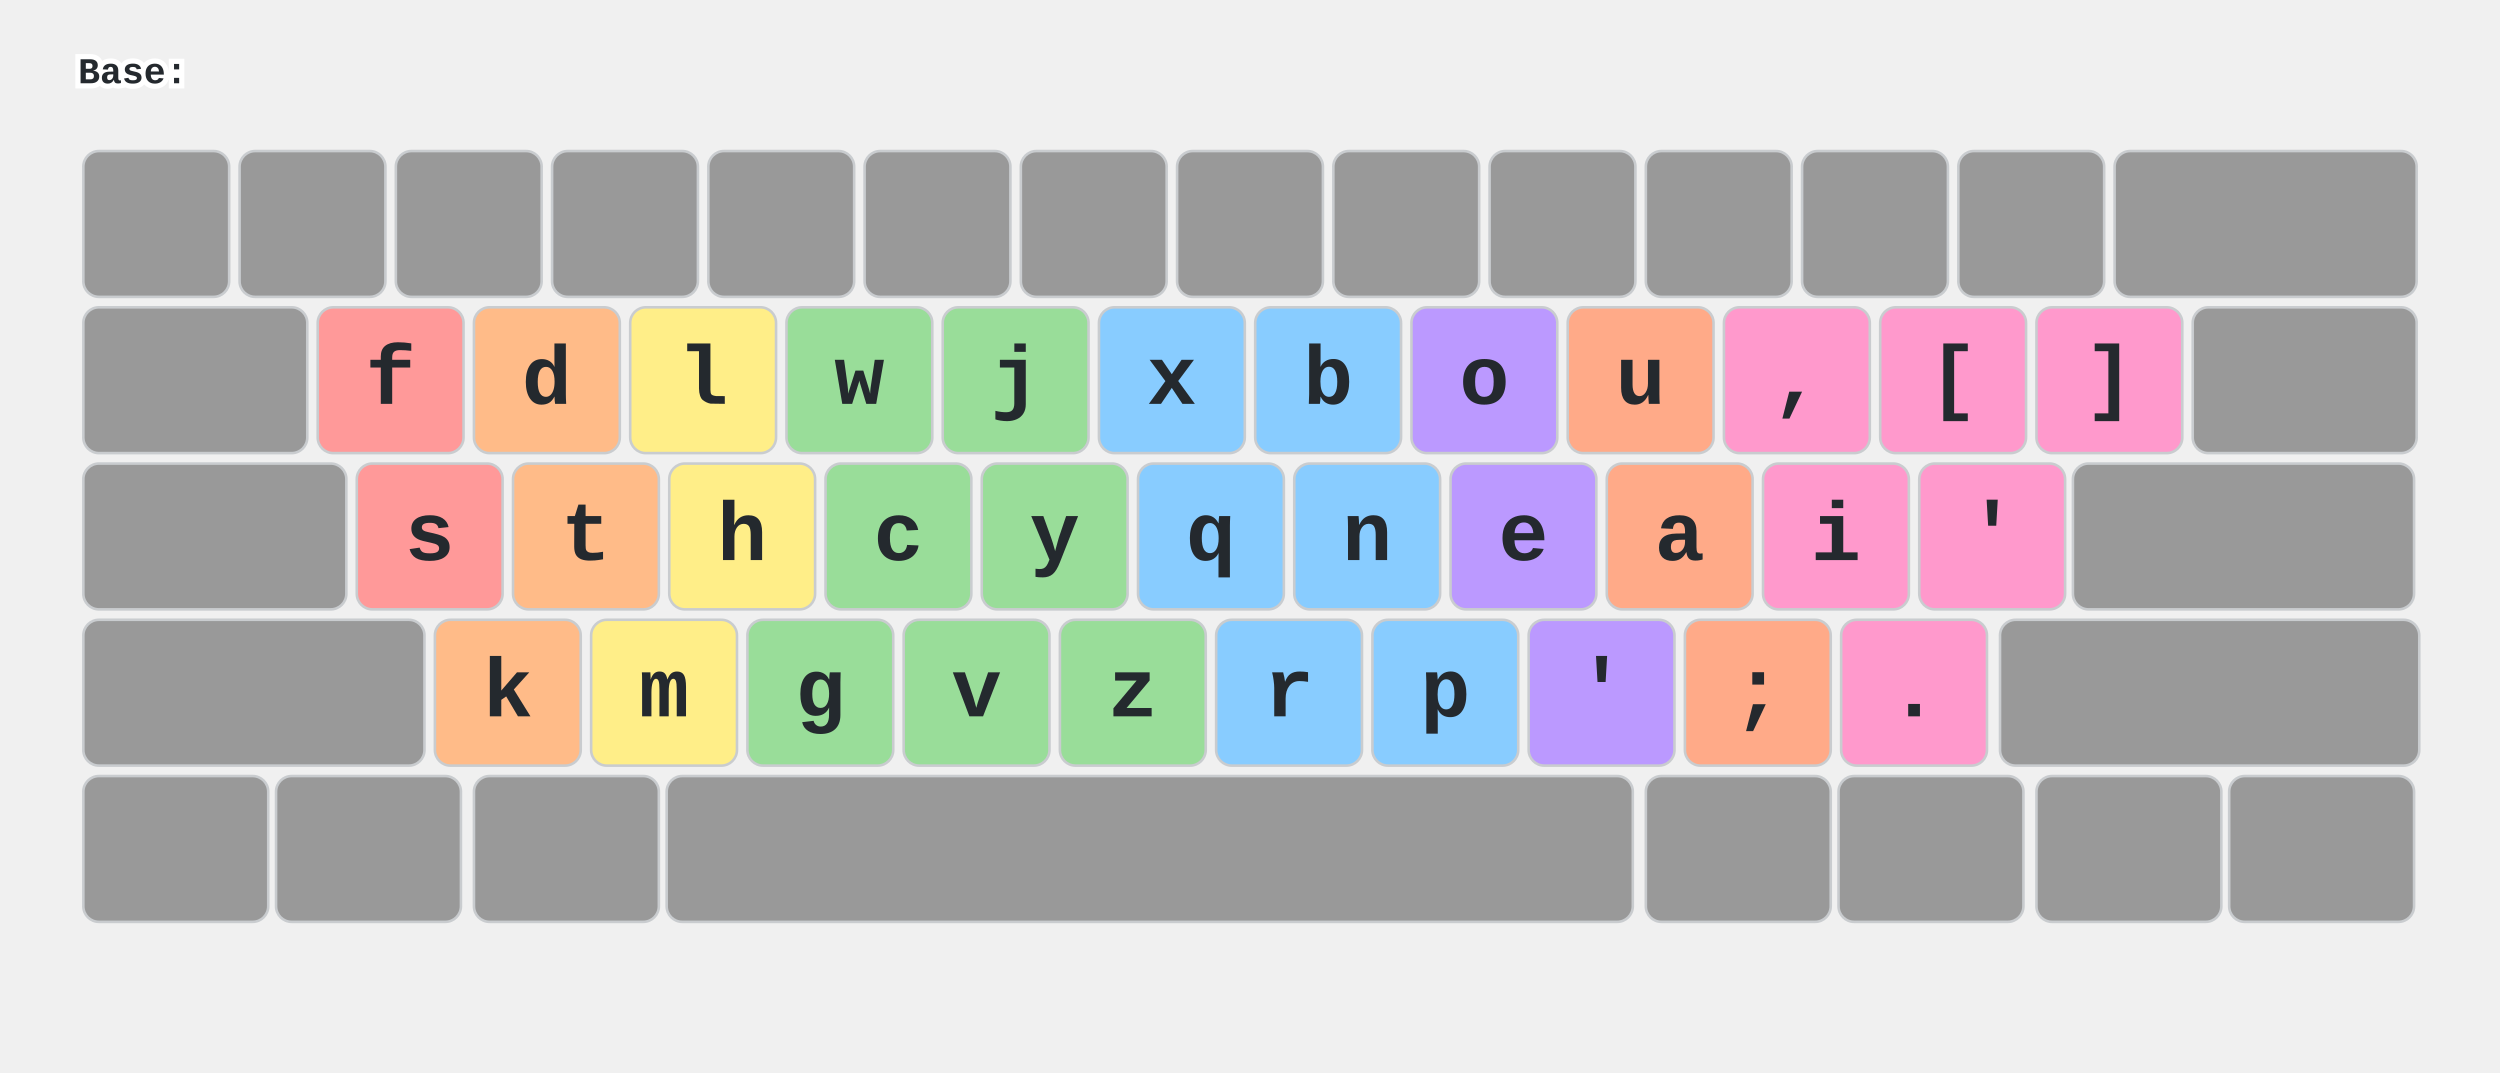
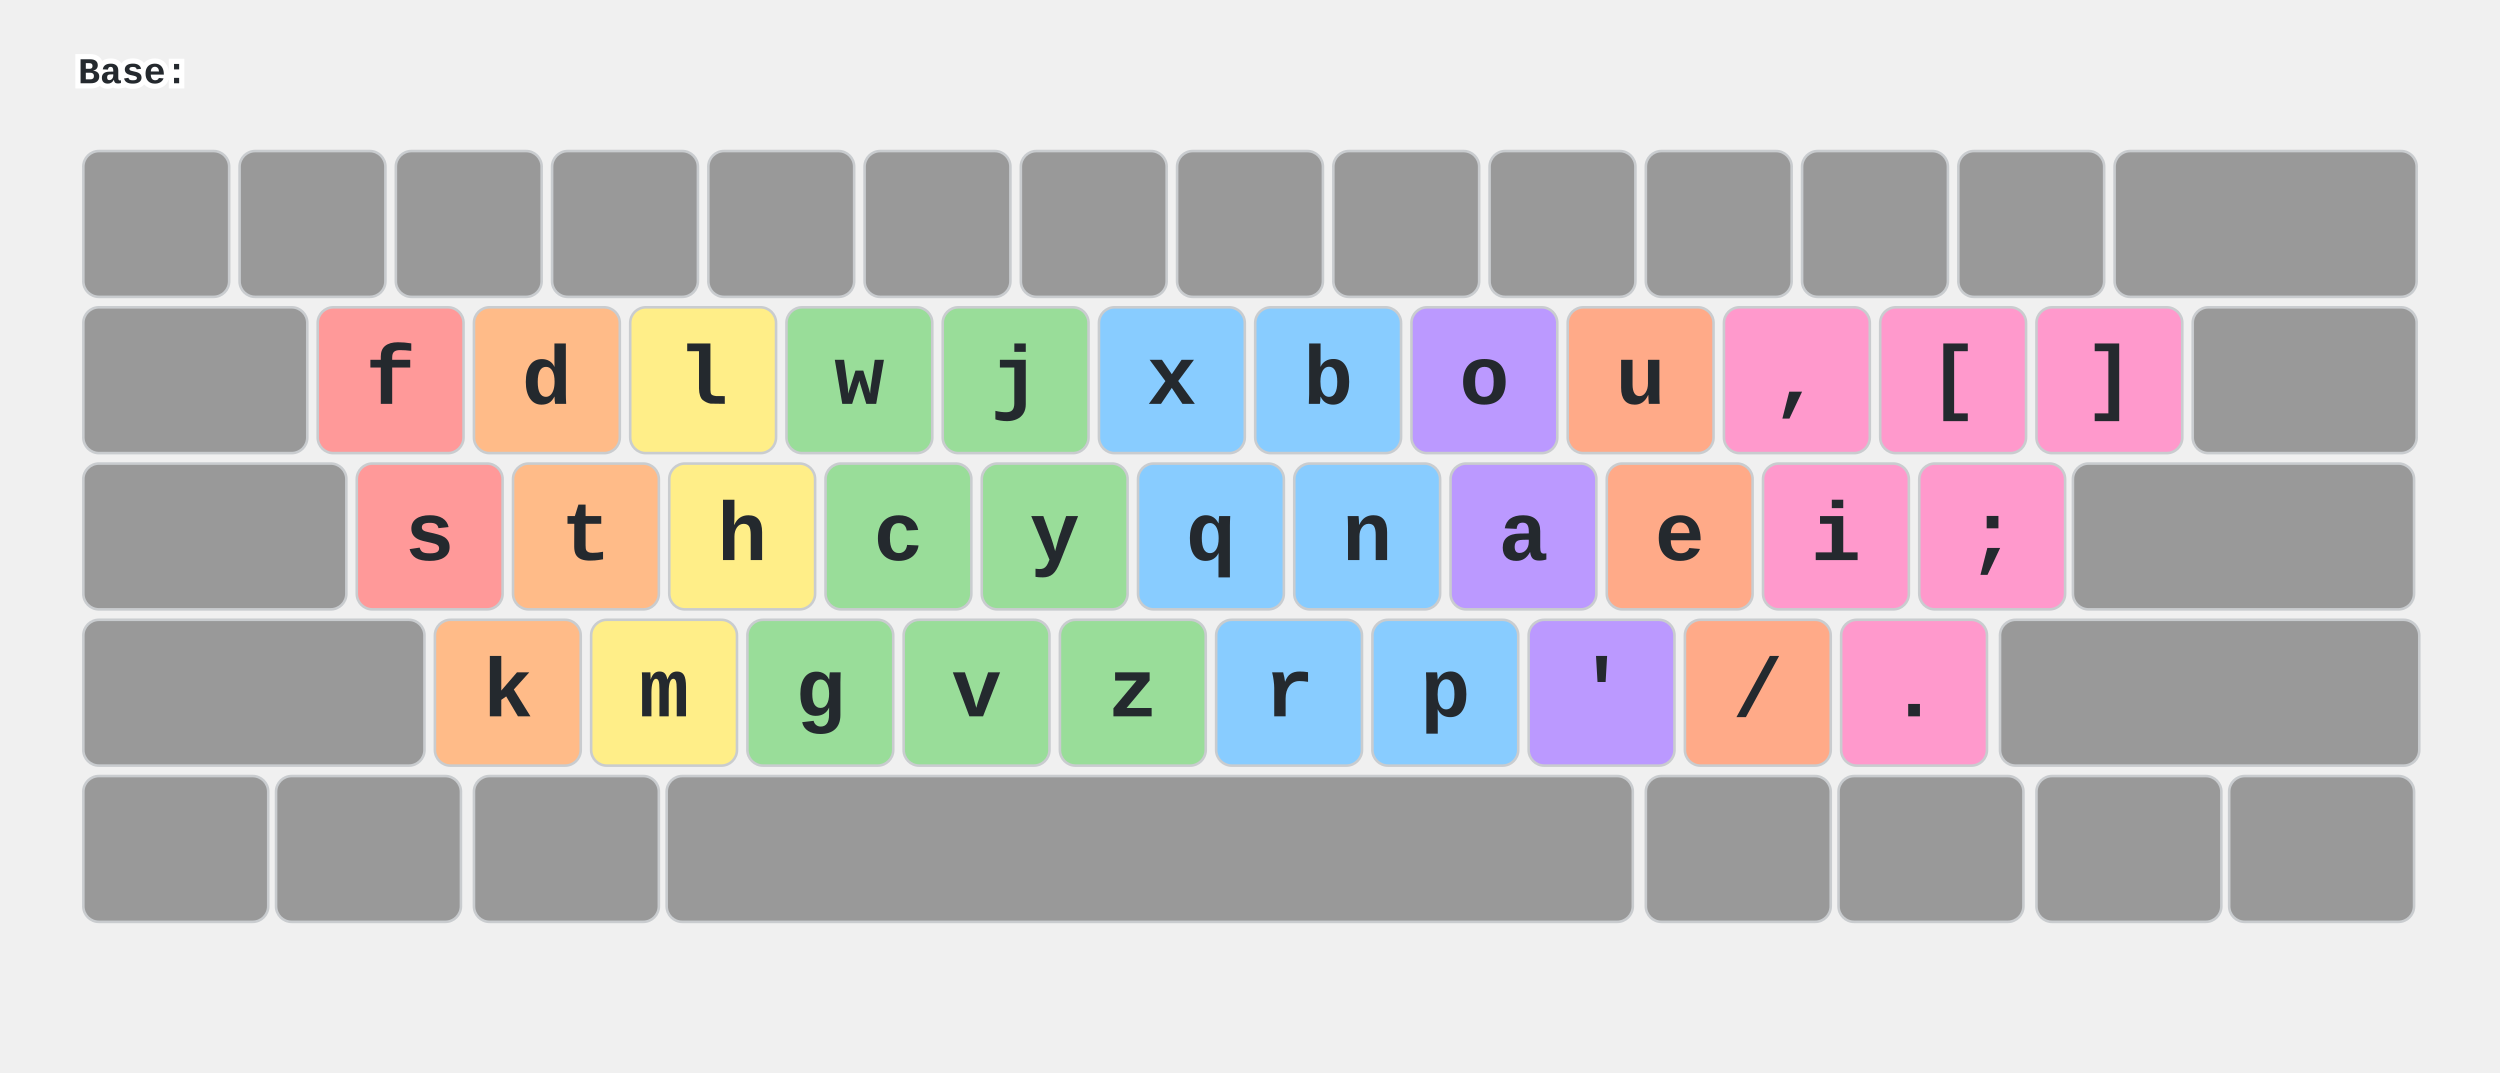
<svg xmlns="http://www.w3.org/2000/svg" width="960" height="412" viewBox="0 0 960 412" class="keymap">
  <style>/* inherit to force styles through use tags */
svg path {
    fill: inherit;
}

/* font and background color specifications */
svg.keymap {
    font-family: SFMono-Regular,Consolas,Liberation Mono,Menlo,monospace;
    font-size: 14px;
    font-kerning: normal;
    text-rendering: optimizeLegibility;
    fill: #24292e;
}

/* default key styling */
rect.key {
    fill: #f6f8fa;
}

rect.key, rect.combo {
    stroke: #c9cccf;
    stroke-width: 1;
}

/* default key side styling, only used is draw_key_sides is set */
rect.side {
    filter: brightness(90%);
}

/* color accent for combo boxes */
rect.combo, rect.combo-separate {
    fill: #cdf;
}

/* color accent for held keys */
rect.held, rect.combo.held {
    fill: #fdd;
}

/* color accent for ghost (optional) keys */
rect.ghost, rect.combo.ghost {
    stroke-dasharray: 4, 4;
    stroke-width: 2;
}

text {
    text-anchor: middle;
    dominant-baseline: middle;
}

/* styling for layer labels */
text.label {
    font-weight: bold;
    text-anchor: start;
    stroke: white;
    stroke-width: 4;
    paint-order: stroke;
}

/* styling for optional footer */
text.footer {
    text-anchor: end;
    dominant-baseline: auto;
    stroke: white;
    stroke-width: 4;
    paint-order: stroke;
}

/* styling for combo tap, and key non-tap label text */
text.combo, text.hold, text.shifted, text.left, text.right {
    font-size: 11px;
}

text.hold {
    text-anchor: middle;
    dominant-baseline: auto;
}

text.shifted {
    text-anchor: middle;
    dominant-baseline: hanging;
}

text.left {
    text-anchor: start;
}

text.right {
    text-anchor: end;
}

text.layer-activator {
    text-decoration: underline;
}

/* styling for hold/shifted label text in combo box */
text.combo.hold, text.combo.shifted, text.combo.left, text.combo.right {
    font-size: 8px;
}

/* lighter symbol for transparent keys */
text.trans {
    fill: #7b7e81;
}

/* styling for combo dendrons */
path.combo {
    stroke-width: 1;
    stroke: gray;
    fill: none;
}

/* Start Tabler Icons Cleanup */
/* cannot use height/width with glyphs */
.icon-tabler &gt; path {
    fill: inherit;
    stroke: inherit;
    stroke-width: 2;
}
/* hide tabler's default box */
.icon-tabler &gt; path[stroke="none"][fill="none"] {
    visibility: hidden;
}
/* End Tabler Icons Cleanup */


                    /* Grey out number row, modifiers, and spacebar by keypos */
                    .keypos-0 rect, .keypos-1 rect, .keypos-2 rect, .keypos-3 rect,
                    .keypos-4 rect, .keypos-5 rect, .keypos-6 rect, .keypos-7 rect,
                    .keypos-8 rect, .keypos-9 rect, .keypos-10 rect, .keypos-11 rect,
                    .keypos-12 rect, .keypos-13 rect,
                    .keypos-14 rect, .keypos-27 rect, .keypos-28 rect, .keypos-40 rect,
                    .keypos-41 rect, .keypos-52 rect,
                    .keypos-53 rect, .keypos-54 rect, .keypos-55 rect, .keypos-56 rect,
                    .keypos-57 rect, .keypos-58 rect, .keypos-59 rect, .keypos-60 rect
                    { fill: #999999 !important; }
                    /* Increase legend size */
                    .tap { font-size: 32px; font-weight: 900; }
                    /* Fingermap colors (per-key targeting) */
                    .keypos-15 rect { fill: #ff9999 !important; }
.keypos-16 rect { fill: #ffbb88 !important; }
.keypos-17 rect { fill: #ffee88 !important; }
.keypos-18 rect { fill: #99dd99 !important; }
.keypos-19 rect { fill: #99dd99 !important; }
.keypos-20 rect { fill: #88ccff !important; }
.keypos-21 rect { fill: #88ccff !important; }
.keypos-22 rect { fill: #bb99ff !important; }
.keypos-23 rect { fill: #ffaa88 !important; }
.keypos-24 rect { fill: #ff99cc !important; }
.keypos-25 rect { fill: #ff99cc !important; }
.keypos-26 rect { fill: #ff99cc !important; }
.keypos-29 rect { fill: #ff9999 !important; }
.keypos-30 rect { fill: #ffbb88 !important; }
.keypos-31 rect { fill: #ffee88 !important; }
.keypos-32 rect { fill: #99dd99 !important; }
.keypos-33 rect { fill: #99dd99 !important; }
.keypos-34 rect { fill: #88ccff !important; }
.keypos-35 rect { fill: #88ccff !important; }
.keypos-36 rect { fill: #bb99ff !important; }
.keypos-37 rect { fill: #ffaa88 !important; }
.keypos-38 rect { fill: #ff99cc !important; }
.keypos-39 rect { fill: #ff99cc !important; }
.keypos-42 rect { fill: #ffbb88 !important; }
.keypos-43 rect { fill: #ffee88 !important; }
.keypos-44 rect { fill: #99dd99 !important; }
.keypos-45 rect { fill: #99dd99 !important; }
.keypos-46 rect { fill: #99dd99 !important; }
.keypos-47 rect { fill: #88ccff !important; }
.keypos-48 rect { fill: #88ccff !important; }
.keypos-49 rect { fill: #bb99ff !important; }
.keypos-50 rect { fill: #ffaa88 !important; }
.keypos-51 rect { fill: #ff99cc !important; }
                </style>
  <g transform="translate(30, 0)" class="layer-Base">
    <text x="0" y="28" class="label" id="Base">Base:</text>
    <g transform="translate(0, 56)">
      <g transform="translate(30, 30)" class="key keypos-0">
        <rect rx="6" ry="6" x="-28" y="-28" width="56" height="56" class="key" />
      </g>
      <g transform="translate(90, 30)" class="key keypos-1">
        <rect rx="6" ry="6" x="-28" y="-28" width="56" height="56" class="key" />
      </g>
      <g transform="translate(150, 30)" class="key keypos-2">
        <rect rx="6" ry="6" x="-28" y="-28" width="56" height="56" class="key" />
      </g>
      <g transform="translate(210, 30)" class="key keypos-3">
        <rect rx="6" ry="6" x="-28" y="-28" width="56" height="56" class="key" />
      </g>
      <g transform="translate(270, 30)" class="key keypos-4">
        <rect rx="6" ry="6" x="-28" y="-28" width="56" height="56" class="key" />
      </g>
      <g transform="translate(330, 30)" class="key keypos-5">
        <rect rx="6" ry="6" x="-28" y="-28" width="56" height="56" class="key" />
      </g>
      <g transform="translate(390, 30)" class="key keypos-6">
        <rect rx="6" ry="6" x="-28" y="-28" width="56" height="56" class="key" />
      </g>
      <g transform="translate(450, 30)" class="key keypos-7">
        <rect rx="6" ry="6" x="-28" y="-28" width="56" height="56" class="key" />
      </g>
      <g transform="translate(510, 30)" class="key keypos-8">
        <rect rx="6" ry="6" x="-28" y="-28" width="56" height="56" class="key" />
      </g>
      <g transform="translate(570, 30)" class="key keypos-9">
        <rect rx="6" ry="6" x="-28" y="-28" width="56" height="56" class="key" />
      </g>
      <g transform="translate(630, 30)" class="key keypos-10">
        <rect rx="6" ry="6" x="-28" y="-28" width="56" height="56" class="key" />
      </g>
      <g transform="translate(690, 30)" class="key keypos-11">
        <rect rx="6" ry="6" x="-28" y="-28" width="56" height="56" class="key" />
      </g>
      <g transform="translate(750, 30)" class="key keypos-12">
        <rect rx="6" ry="6" x="-28" y="-28" width="56" height="56" class="key" />
      </g>
      <g transform="translate(840, 30)" class="key keypos-13">
        <rect rx="6" ry="6" x="-58" y="-28" width="116" height="56" class="key" />
      </g>
      <g transform="translate(45, 90)" class="key keypos-14">
        <rect rx="6" ry="6" x="-43" y="-28" width="86" height="56" class="key" />
      </g>
      <g transform="translate(120, 90)" class="key keypos-15">
        <rect rx="6" ry="6" x="-28" y="-28" width="56" height="56" class="key" />
        <text x="0" y="0" class="key tap">f</text>
      </g>
      <g transform="translate(180, 90)" class="key keypos-16">
        <rect rx="6" ry="6" x="-28" y="-28" width="56" height="56" class="key" />
        <text x="0" y="0" class="key tap">d</text>
      </g>
      <g transform="translate(240, 90)" class="key keypos-17">
        <rect rx="6" ry="6" x="-28" y="-28" width="56" height="56" class="key" />
        <text x="0" y="0" class="key tap">l</text>
      </g>
      <g transform="translate(300, 90)" class="key keypos-18">
        <rect rx="6" ry="6" x="-28" y="-28" width="56" height="56" class="key" />
        <text x="0" y="0" class="key tap">w</text>
      </g>
      <g transform="translate(360, 90)" class="key keypos-19">
        <rect rx="6" ry="6" x="-28" y="-28" width="56" height="56" class="key" />
        <text x="0" y="0" class="key tap">j</text>
      </g>
      <g transform="translate(420, 90)" class="key keypos-20">
        <rect rx="6" ry="6" x="-28" y="-28" width="56" height="56" class="key" />
        <text x="0" y="0" class="key tap">x</text>
      </g>
      <g transform="translate(480, 90)" class="key keypos-21">
        <rect rx="6" ry="6" x="-28" y="-28" width="56" height="56" class="key" />
        <text x="0" y="0" class="key tap">b</text>
      </g>
      <g transform="translate(540, 90)" class="key keypos-22">
        <rect rx="6" ry="6" x="-28" y="-28" width="56" height="56" class="key" />
        <text x="0" y="0" class="key tap">o</text>
      </g>
      <g transform="translate(600, 90)" class="key keypos-23">
        <rect rx="6" ry="6" x="-28" y="-28" width="56" height="56" class="key" />
        <text x="0" y="0" class="key tap">u</text>
      </g>
      <g transform="translate(660, 90)" class="key keypos-24">
        <rect rx="6" ry="6" x="-28" y="-28" width="56" height="56" class="key" />
        <text x="0" y="0" class="key tap">,</text>
      </g>
      <g transform="translate(720, 90)" class="key keypos-25">
        <rect rx="6" ry="6" x="-28" y="-28" width="56" height="56" class="key" />
        <text x="0" y="0" class="key tap">[</text>
      </g>
      <g transform="translate(780, 90)" class="key keypos-26">
        <rect rx="6" ry="6" x="-28" y="-28" width="56" height="56" class="key" />
        <text x="0" y="0" class="key tap">]</text>
      </g>
      <g transform="translate(855, 90)" class="key keypos-27">
        <rect rx="6" ry="6" x="-43" y="-28" width="86" height="56" class="key" />
      </g>
      <g transform="translate(52, 150)" class="key keypos-28">
        <rect rx="6" ry="6" x="-50" y="-28" width="101" height="56" class="key" />
      </g>
      <g transform="translate(135, 150)" class="key keypos-29">
        <rect rx="6" ry="6" x="-28" y="-28" width="56" height="56" class="key" />
        <text x="0" y="0" class="key tap">s</text>
      </g>
      <g transform="translate(195, 150)" class="key keypos-30">
        <rect rx="6" ry="6" x="-28" y="-28" width="56" height="56" class="key" />
        <text x="0" y="0" class="key tap">t</text>
      </g>
      <g transform="translate(255, 150)" class="key keypos-31">
        <rect rx="6" ry="6" x="-28" y="-28" width="56" height="56" class="key" />
        <text x="0" y="0" class="key tap">h</text>
      </g>
      <g transform="translate(315, 150)" class="key keypos-32">
        <rect rx="6" ry="6" x="-28" y="-28" width="56" height="56" class="key" />
        <text x="0" y="0" class="key tap">c</text>
      </g>
      <g transform="translate(375, 150)" class="key keypos-33">
        <rect rx="6" ry="6" x="-28" y="-28" width="56" height="56" class="key" />
        <text x="0" y="0" class="key tap">y</text>
      </g>
      <g transform="translate(435, 150)" class="key keypos-34">
        <rect rx="6" ry="6" x="-28" y="-28" width="56" height="56" class="key" />
        <text x="0" y="0" class="key tap">q</text>
      </g>
      <g transform="translate(495, 150)" class="key keypos-35">
        <rect rx="6" ry="6" x="-28" y="-28" width="56" height="56" class="key" />
        <text x="0" y="0" class="key tap">n</text>
      </g>
      <g transform="translate(555, 150)" class="key keypos-36">
        <rect rx="6" ry="6" x="-28" y="-28" width="56" height="56" class="key" />
+         <text x="0" y="0" class="key tap">a</text>
+       </g>
+       <g transform="translate(615, 150)" class="key keypos-37">
+         <rect rx="6" ry="6" x="-28" y="-28" width="56" height="56" class="key" />
        <text x="0" y="0" class="key tap">e</text>
      </g>
-       <g transform="translate(615, 150)" class="key keypos-37">
-         <rect rx="6" ry="6" x="-28" y="-28" width="56" height="56" class="key" />
-         <text x="0" y="0" class="key tap">a</text>
-       </g>
      <g transform="translate(675, 150)" class="key keypos-38">
        <rect rx="6" ry="6" x="-28" y="-28" width="56" height="56" class="key" />
        <text x="0" y="0" class="key tap">i</text>
      </g>
      <g transform="translate(735, 150)" class="key keypos-39">
        <rect rx="6" ry="6" x="-28" y="-28" width="56" height="56" class="key" />
-         <text x="0" y="0" class="key tap">'</text>
+         <text x="0" y="0" class="key tap">;</text>
      </g>
      <g transform="translate(832, 150)" class="key keypos-40">
        <rect rx="6" ry="6" x="-66" y="-28" width="131" height="56" class="key" />
      </g>
      <g transform="translate(68, 210)" class="key keypos-41">
        <rect rx="6" ry="6" x="-66" y="-28" width="131" height="56" class="key" />
      </g>
      <g transform="translate(165, 210)" class="key keypos-42">
        <rect rx="6" ry="6" x="-28" y="-28" width="56" height="56" class="key" />
        <text x="0" y="0" class="key tap">k</text>
      </g>
      <g transform="translate(225, 210)" class="key keypos-43">
        <rect rx="6" ry="6" x="-28" y="-28" width="56" height="56" class="key" />
        <text x="0" y="0" class="key tap">m</text>
      </g>
      <g transform="translate(285, 210)" class="key keypos-44">
        <rect rx="6" ry="6" x="-28" y="-28" width="56" height="56" class="key" />
        <text x="0" y="0" class="key tap">g</text>
      </g>
      <g transform="translate(345, 210)" class="key keypos-45">
        <rect rx="6" ry="6" x="-28" y="-28" width="56" height="56" class="key" />
        <text x="0" y="0" class="key tap">v</text>
      </g>
      <g transform="translate(405, 210)" class="key keypos-46">
        <rect rx="6" ry="6" x="-28" y="-28" width="56" height="56" class="key" />
        <text x="0" y="0" class="key tap">z</text>
      </g>
      <g transform="translate(465, 210)" class="key keypos-47">
        <rect rx="6" ry="6" x="-28" y="-28" width="56" height="56" class="key" />
        <text x="0" y="0" class="key tap">r</text>
      </g>
      <g transform="translate(525, 210)" class="key keypos-48">
        <rect rx="6" ry="6" x="-28" y="-28" width="56" height="56" class="key" />
        <text x="0" y="0" class="key tap">p</text>
      </g>
      <g transform="translate(585, 210)" class="key keypos-49">
        <rect rx="6" ry="6" x="-28" y="-28" width="56" height="56" class="key" />
        <text x="0" y="0" class="key tap">'</text>
      </g>
      <g transform="translate(645, 210)" class="key keypos-50">
        <rect rx="6" ry="6" x="-28" y="-28" width="56" height="56" class="key" />
-         <text x="0" y="0" class="key tap">;</text>
+         <text x="0" y="0" class="key tap">/</text>
      </g>
      <g transform="translate(705, 210)" class="key keypos-51">
        <rect rx="6" ry="6" x="-28" y="-28" width="56" height="56" class="key" />
        <text x="0" y="0" class="key tap">.</text>
      </g>
      <g transform="translate(818, 210)" class="key keypos-52">
        <rect rx="6" ry="6" x="-80" y="-28" width="161" height="56" class="key" />
      </g>
      <g transform="translate(38, 270)" class="key keypos-53">
        <rect rx="6" ry="6" x="-36" y="-28" width="71" height="56" class="key" />
      </g>
      <g transform="translate(112, 270)" class="key keypos-54">
        <rect rx="6" ry="6" x="-36" y="-28" width="71" height="56" class="key" />
      </g>
      <g transform="translate(188, 270)" class="key keypos-55">
        <rect rx="6" ry="6" x="-36" y="-28" width="71" height="56" class="key" />
      </g>
      <g transform="translate(412, 270)" class="key keypos-56">
        <rect rx="6" ry="6" x="-186" y="-28" width="371" height="56" class="key" />
      </g>
      <g transform="translate(638, 270)" class="key keypos-57">
        <rect rx="6" ry="6" x="-36" y="-28" width="71" height="56" class="key" />
      </g>
      <g transform="translate(712, 270)" class="key keypos-58">
        <rect rx="6" ry="6" x="-36" y="-28" width="71" height="56" class="key" />
      </g>
      <g transform="translate(788, 270)" class="key keypos-59">
        <rect rx="6" ry="6" x="-36" y="-28" width="71" height="56" class="key" />
      </g>
      <g transform="translate(862, 270)" class="key keypos-60">
        <rect rx="6" ry="6" x="-36" y="-28" width="71" height="56" class="key" />
      </g>
    </g>
  </g>
</svg>
